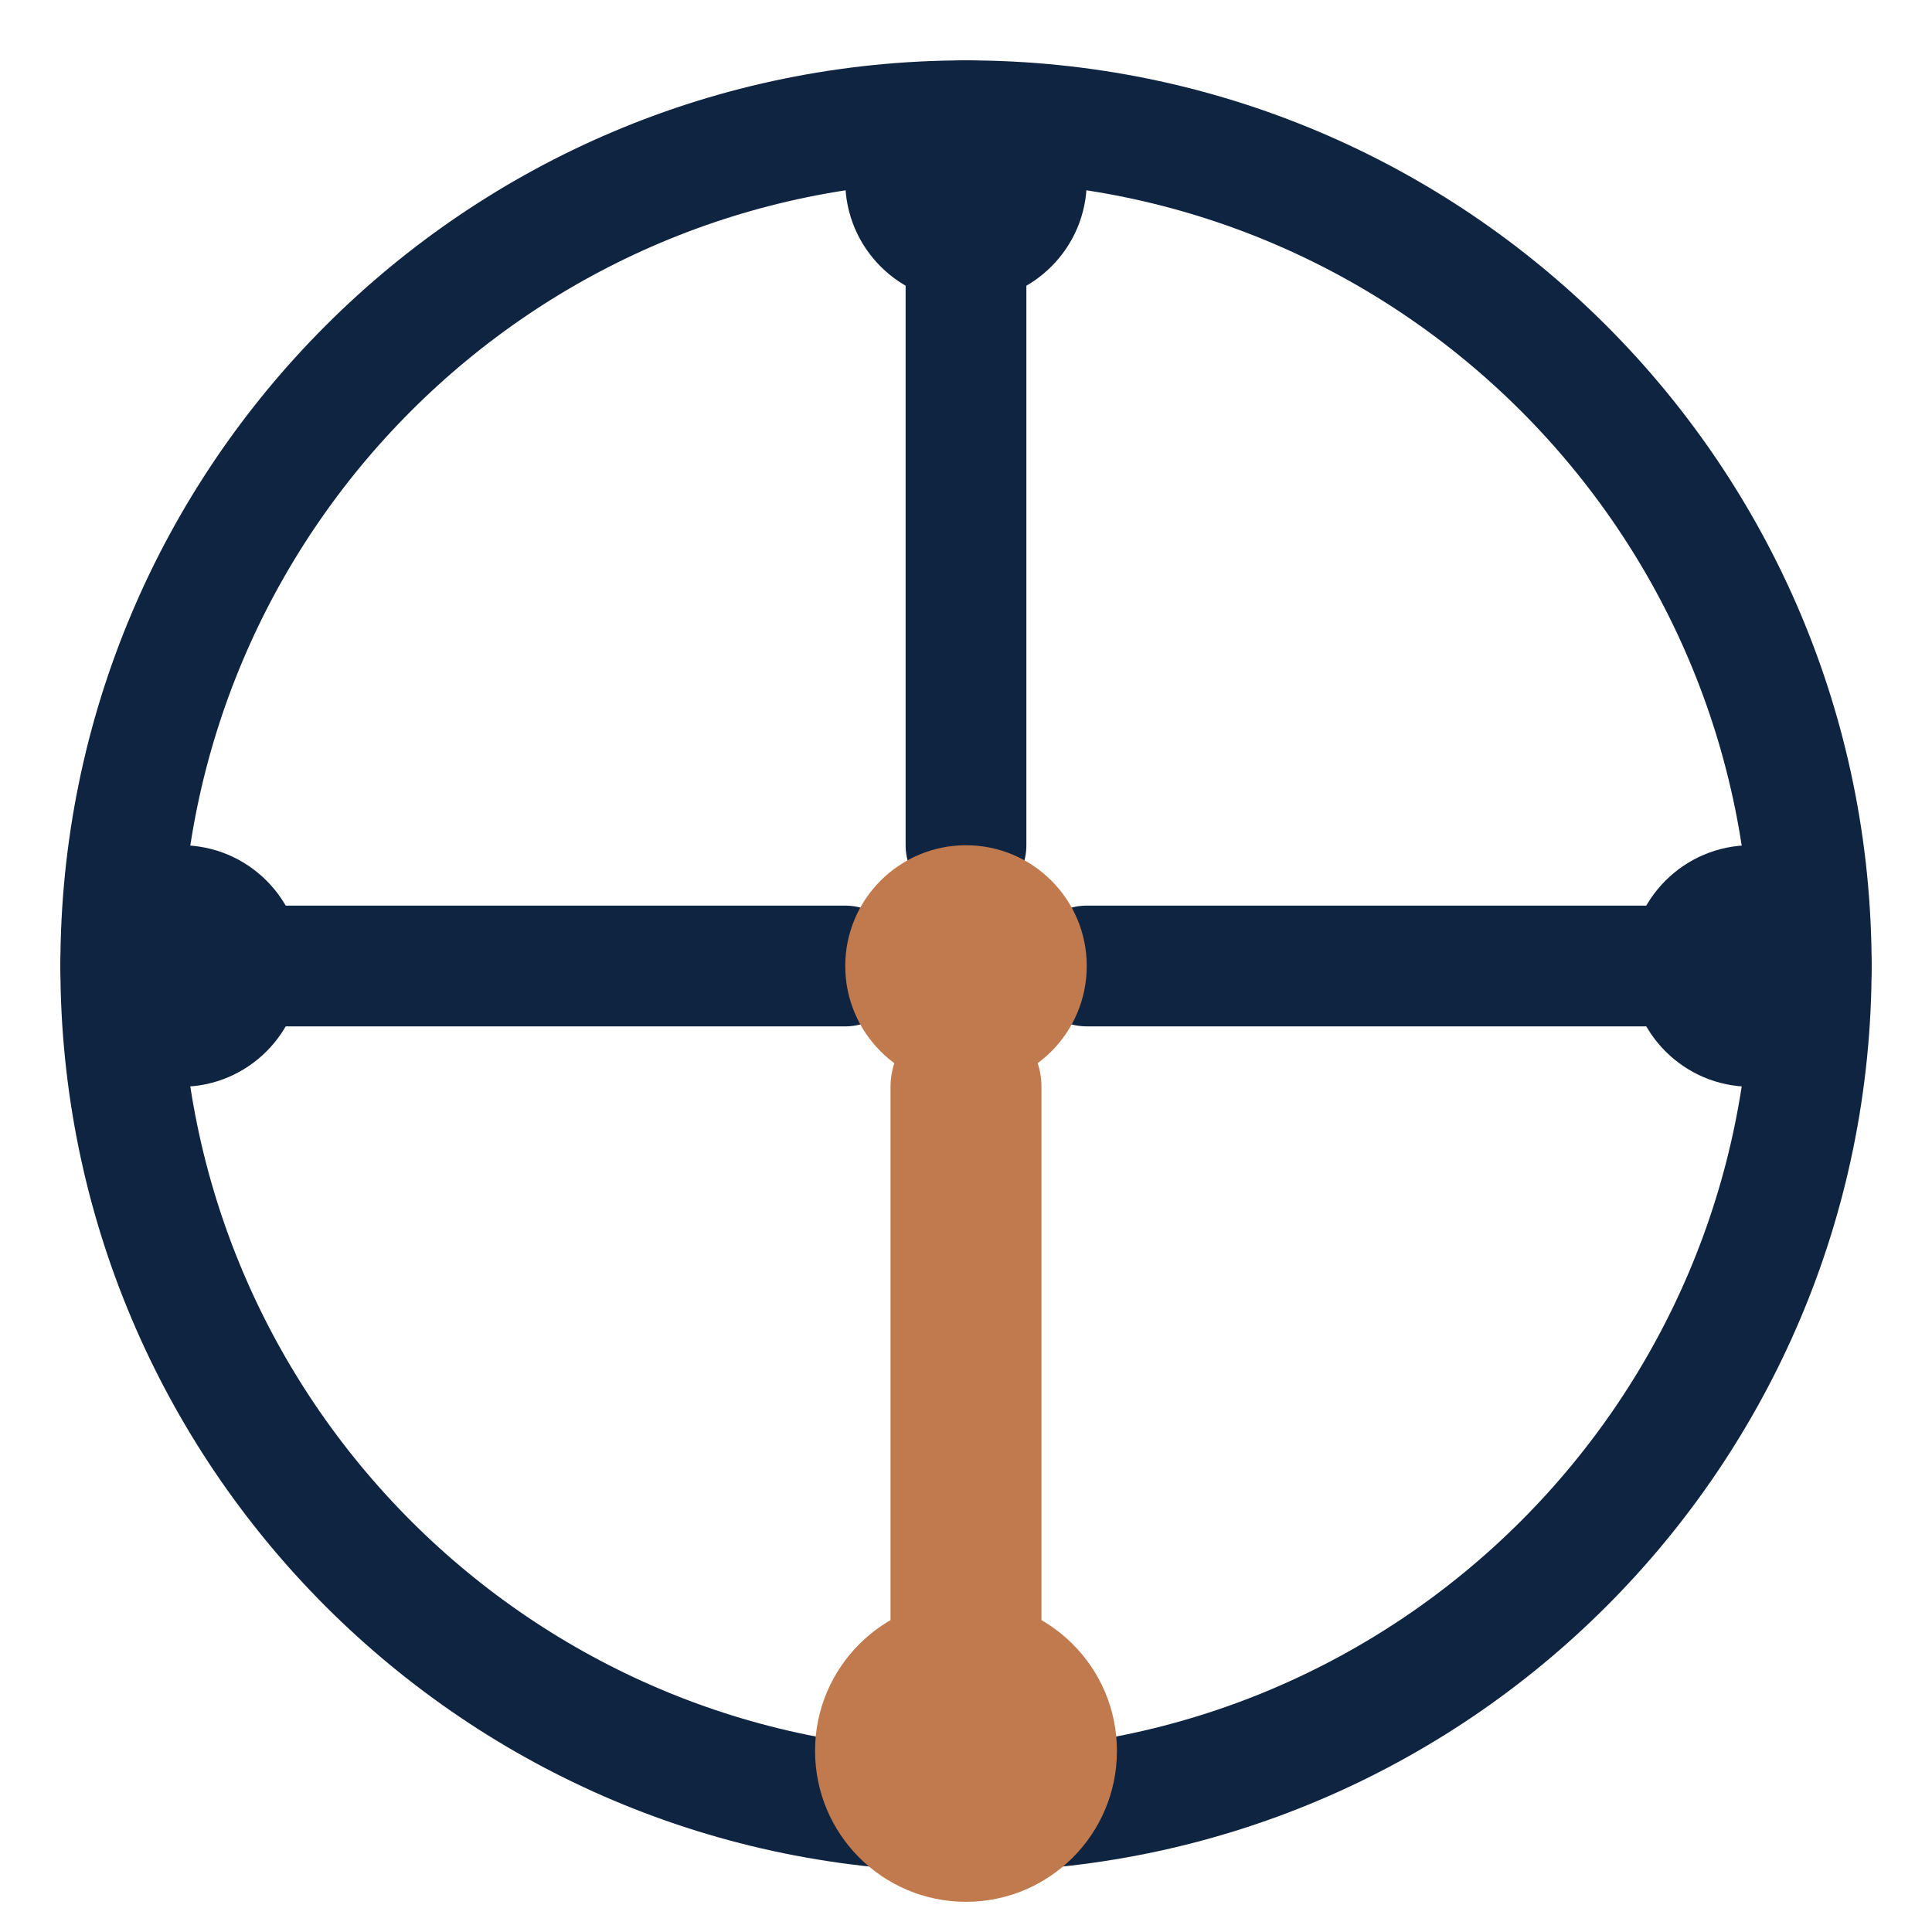
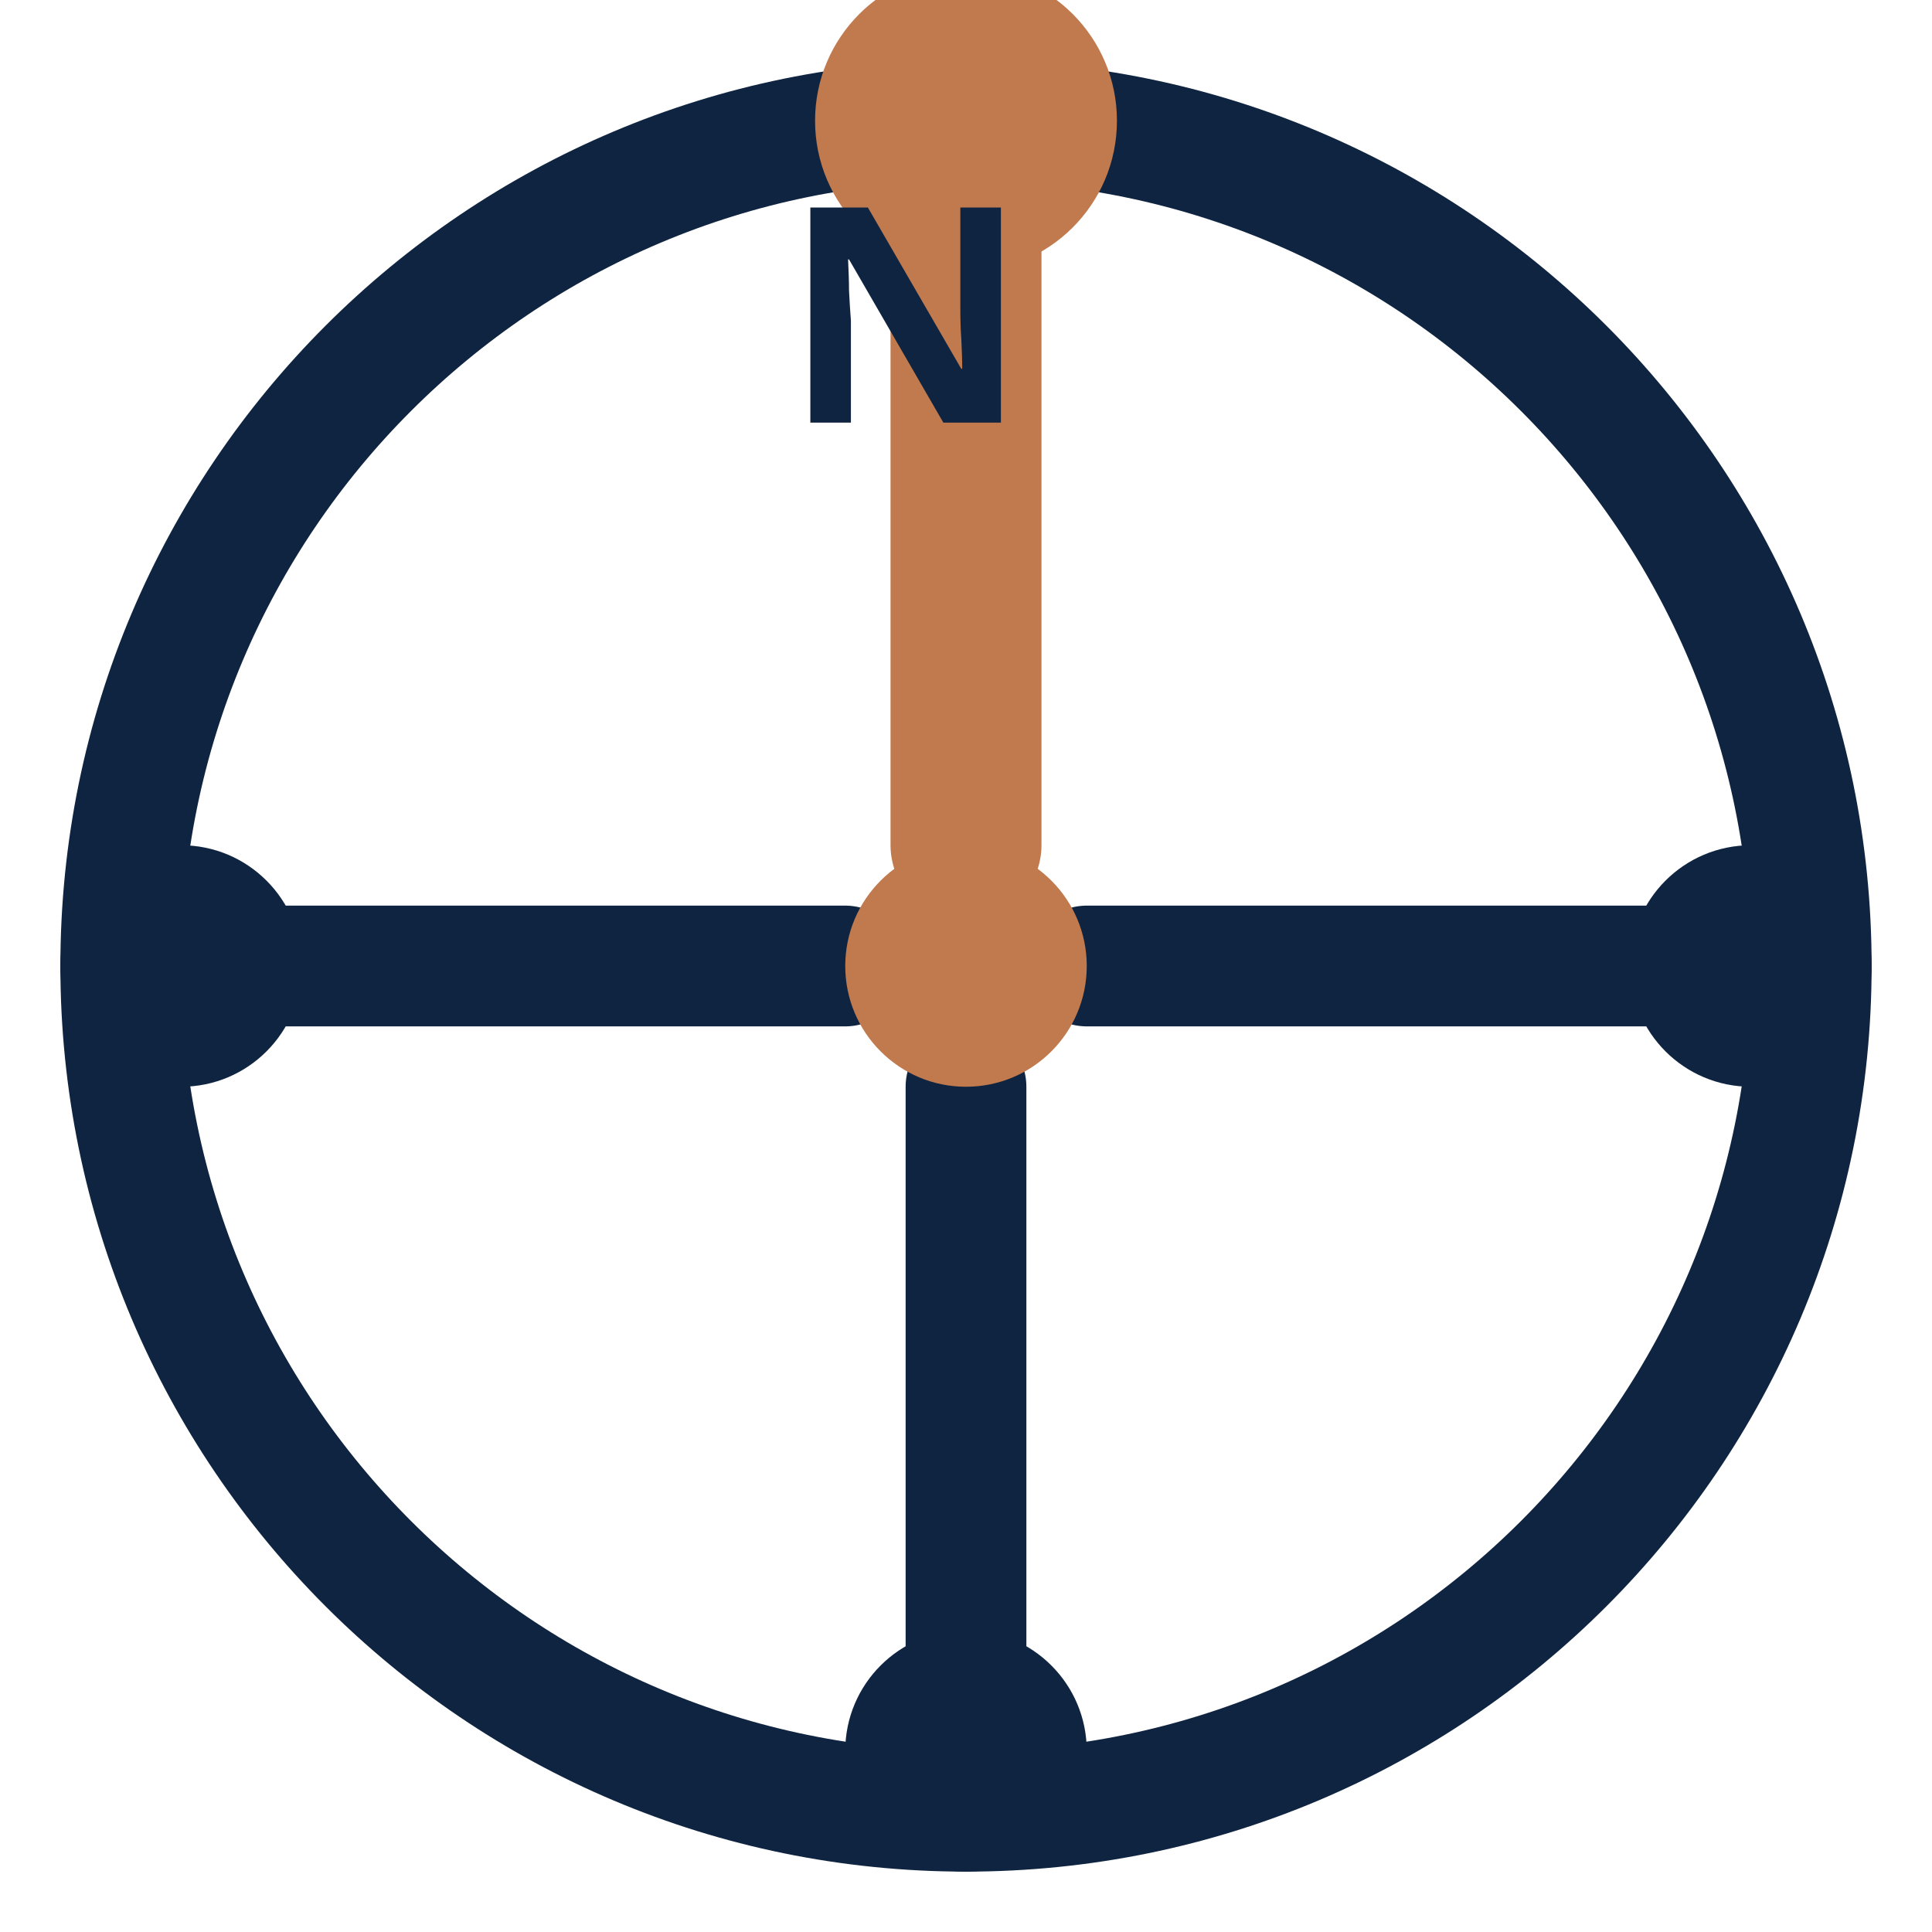
<svg xmlns="http://www.w3.org/2000/svg" viewBox="0 0 32 32" fill="none">
  <circle cx="16" cy="16" r="14" stroke="#0F2440" stroke-width="2" fill="none" />
-   <line x1="16" y1="14" x2="16" y2="3" stroke="#0F2440" stroke-width="2" stroke-linecap="round" />
-   <circle cx="16" cy="3" r="2" fill="#0F2440" />
+   <line x1="16" y1="14" x2="16" y2="2" stroke="#C17A4E" stroke-width="2.5" stroke-linecap="round" />
+   <circle cx="16" cy="2" r="2.5" fill="#C17A4E" />
+   <text x="15" y="7" text-anchor="middle" font-family="Geist, system-ui, sans-serif" font-size="5" font-weight="700" fill="#0F2440">N</text>
  <line x1="18" y1="16" x2="29" y2="16" stroke="#0F2440" stroke-width="2" stroke-linecap="round" />
  <circle cx="29" cy="16" r="2" fill="#0F2440" />
  <line x1="14" y1="16" x2="3" y2="16" stroke="#0F2440" stroke-width="2" stroke-linecap="round" />
  <circle cx="3" cy="16" r="2" fill="#0F2440" />
-   <line x1="16" y1="18" x2="16" y2="28" stroke="#C17A4E" stroke-width="2.5" stroke-linecap="round" />
-   <circle cx="16" cy="29" r="2.5" fill="#C17A4E" />
+   <line x1="16" y1="18" x2="16" y2="29" stroke="#0F2440" stroke-width="2" stroke-linecap="round" />
+   <circle cx="16" cy="29" r="2" fill="#0F2440" />
  <circle cx="16" cy="16" r="2" fill="#C17A4E" />
</svg>
